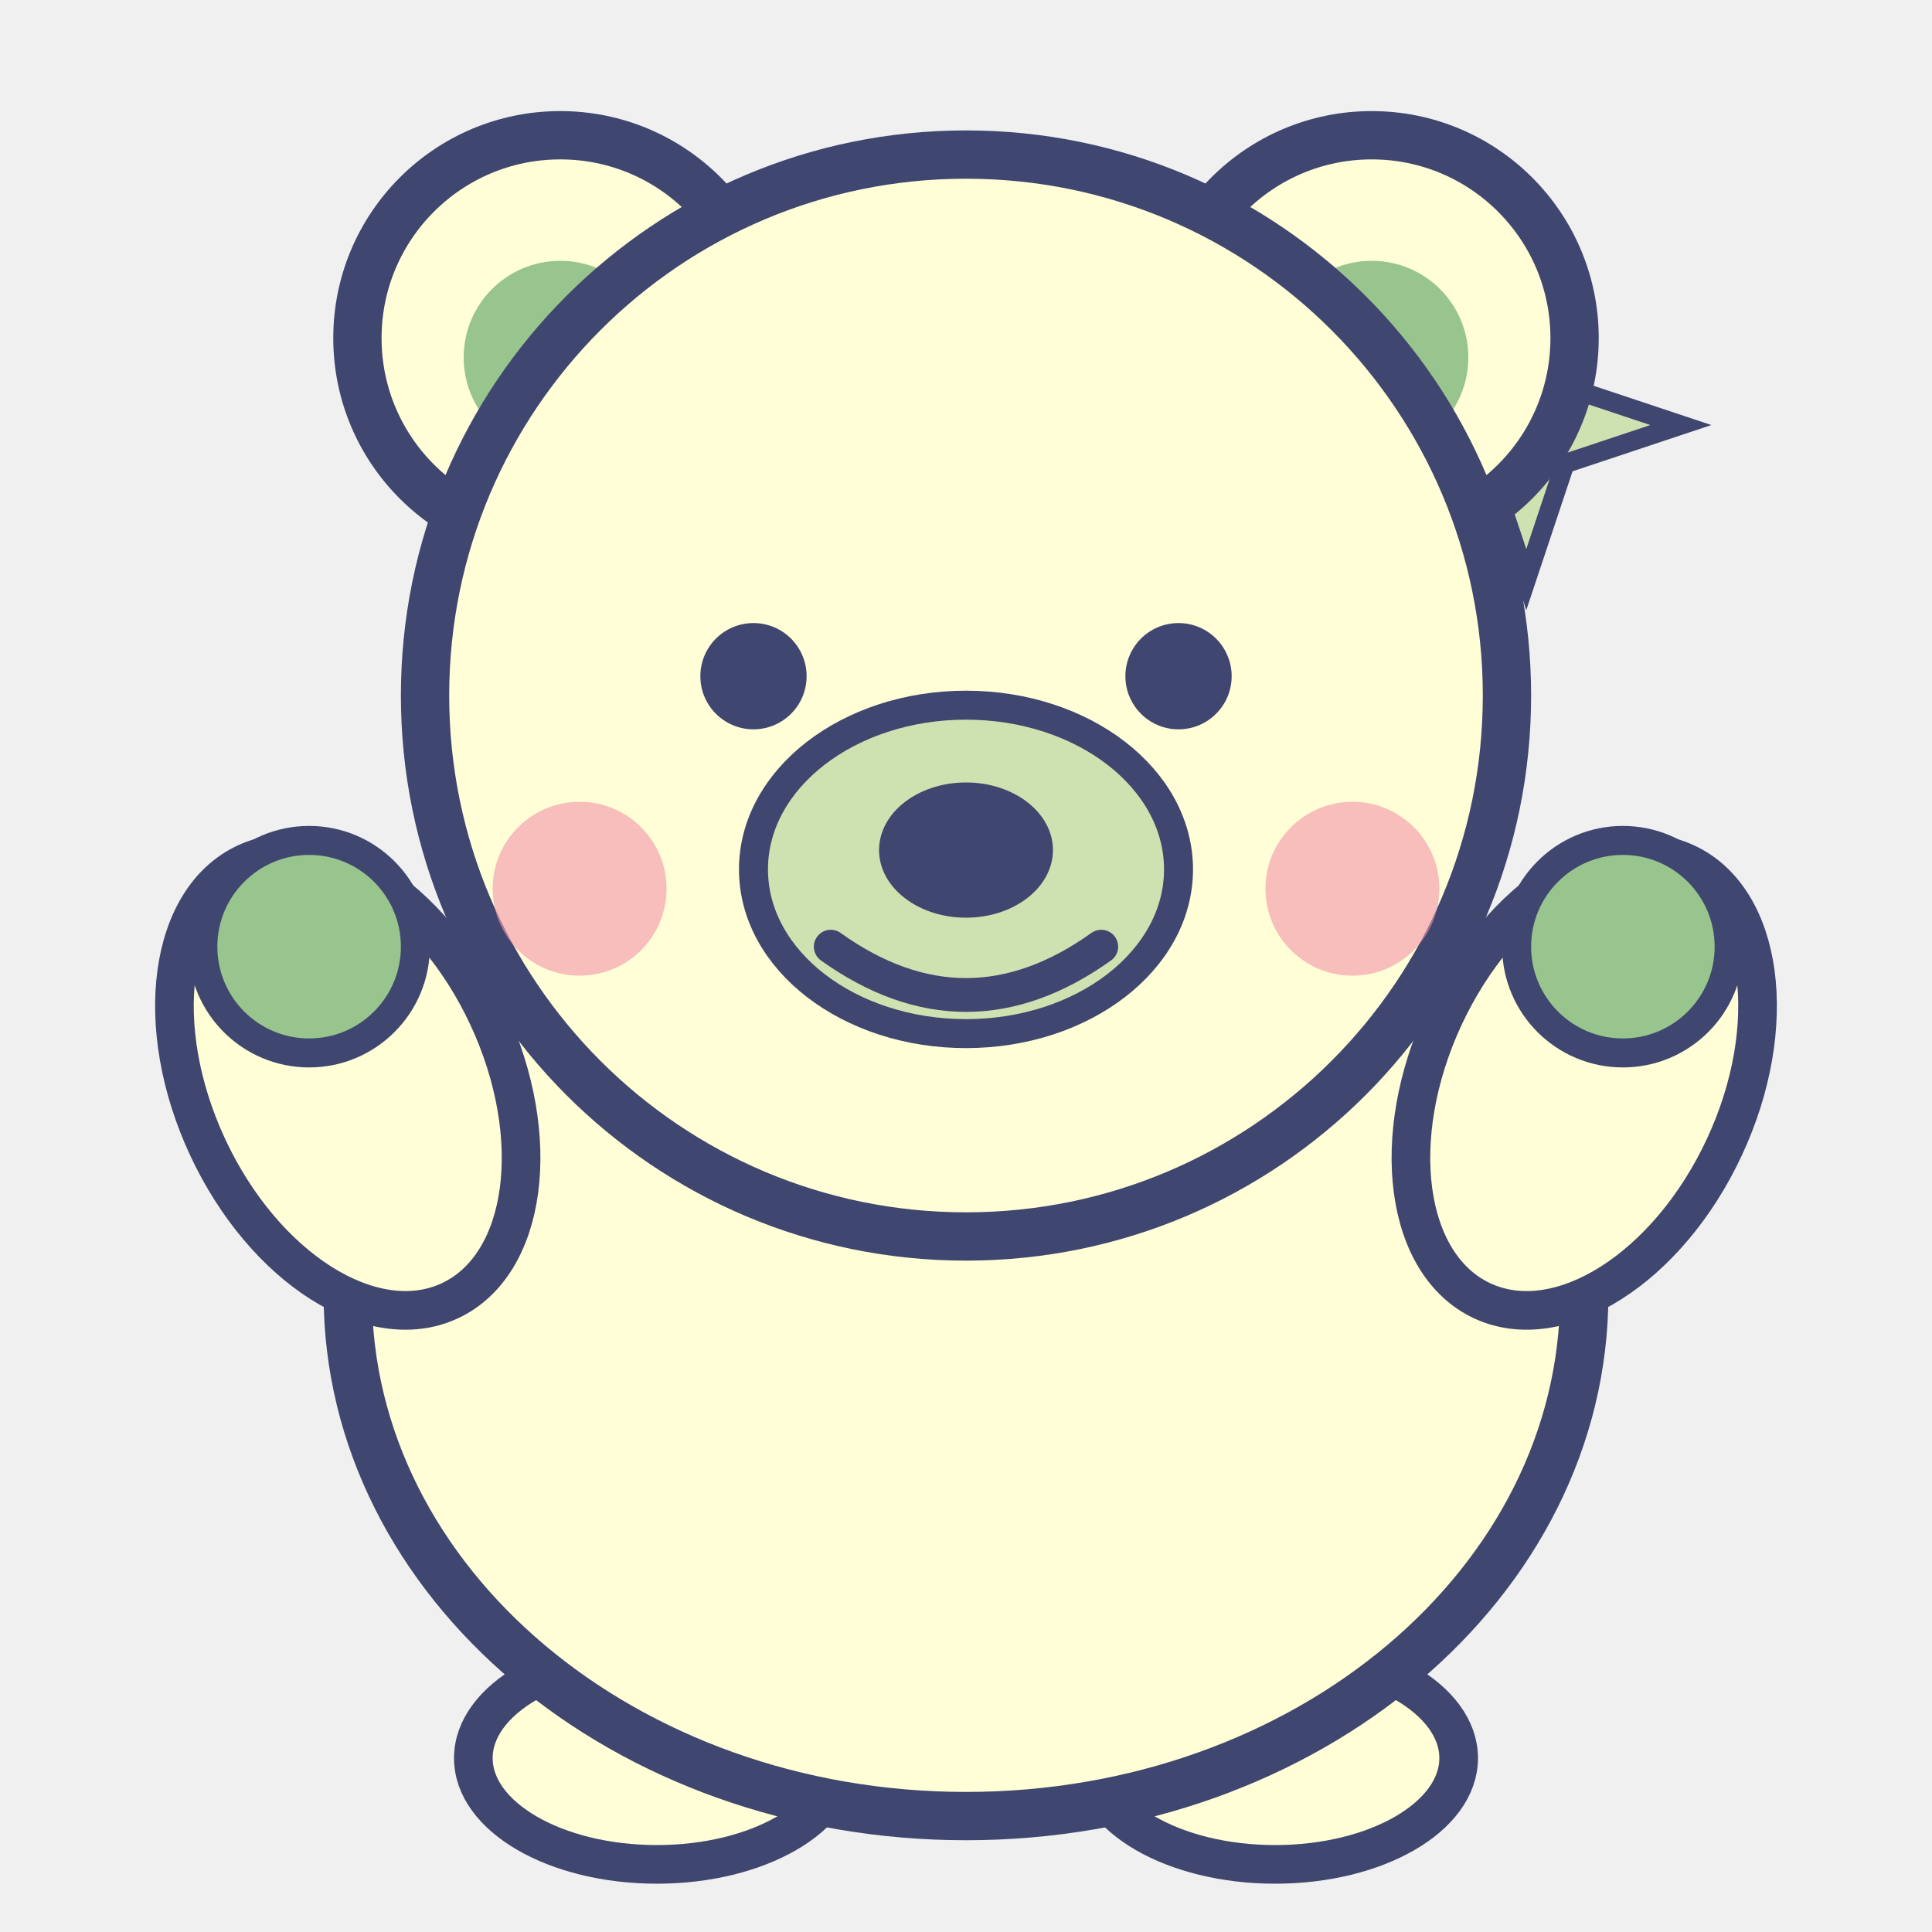
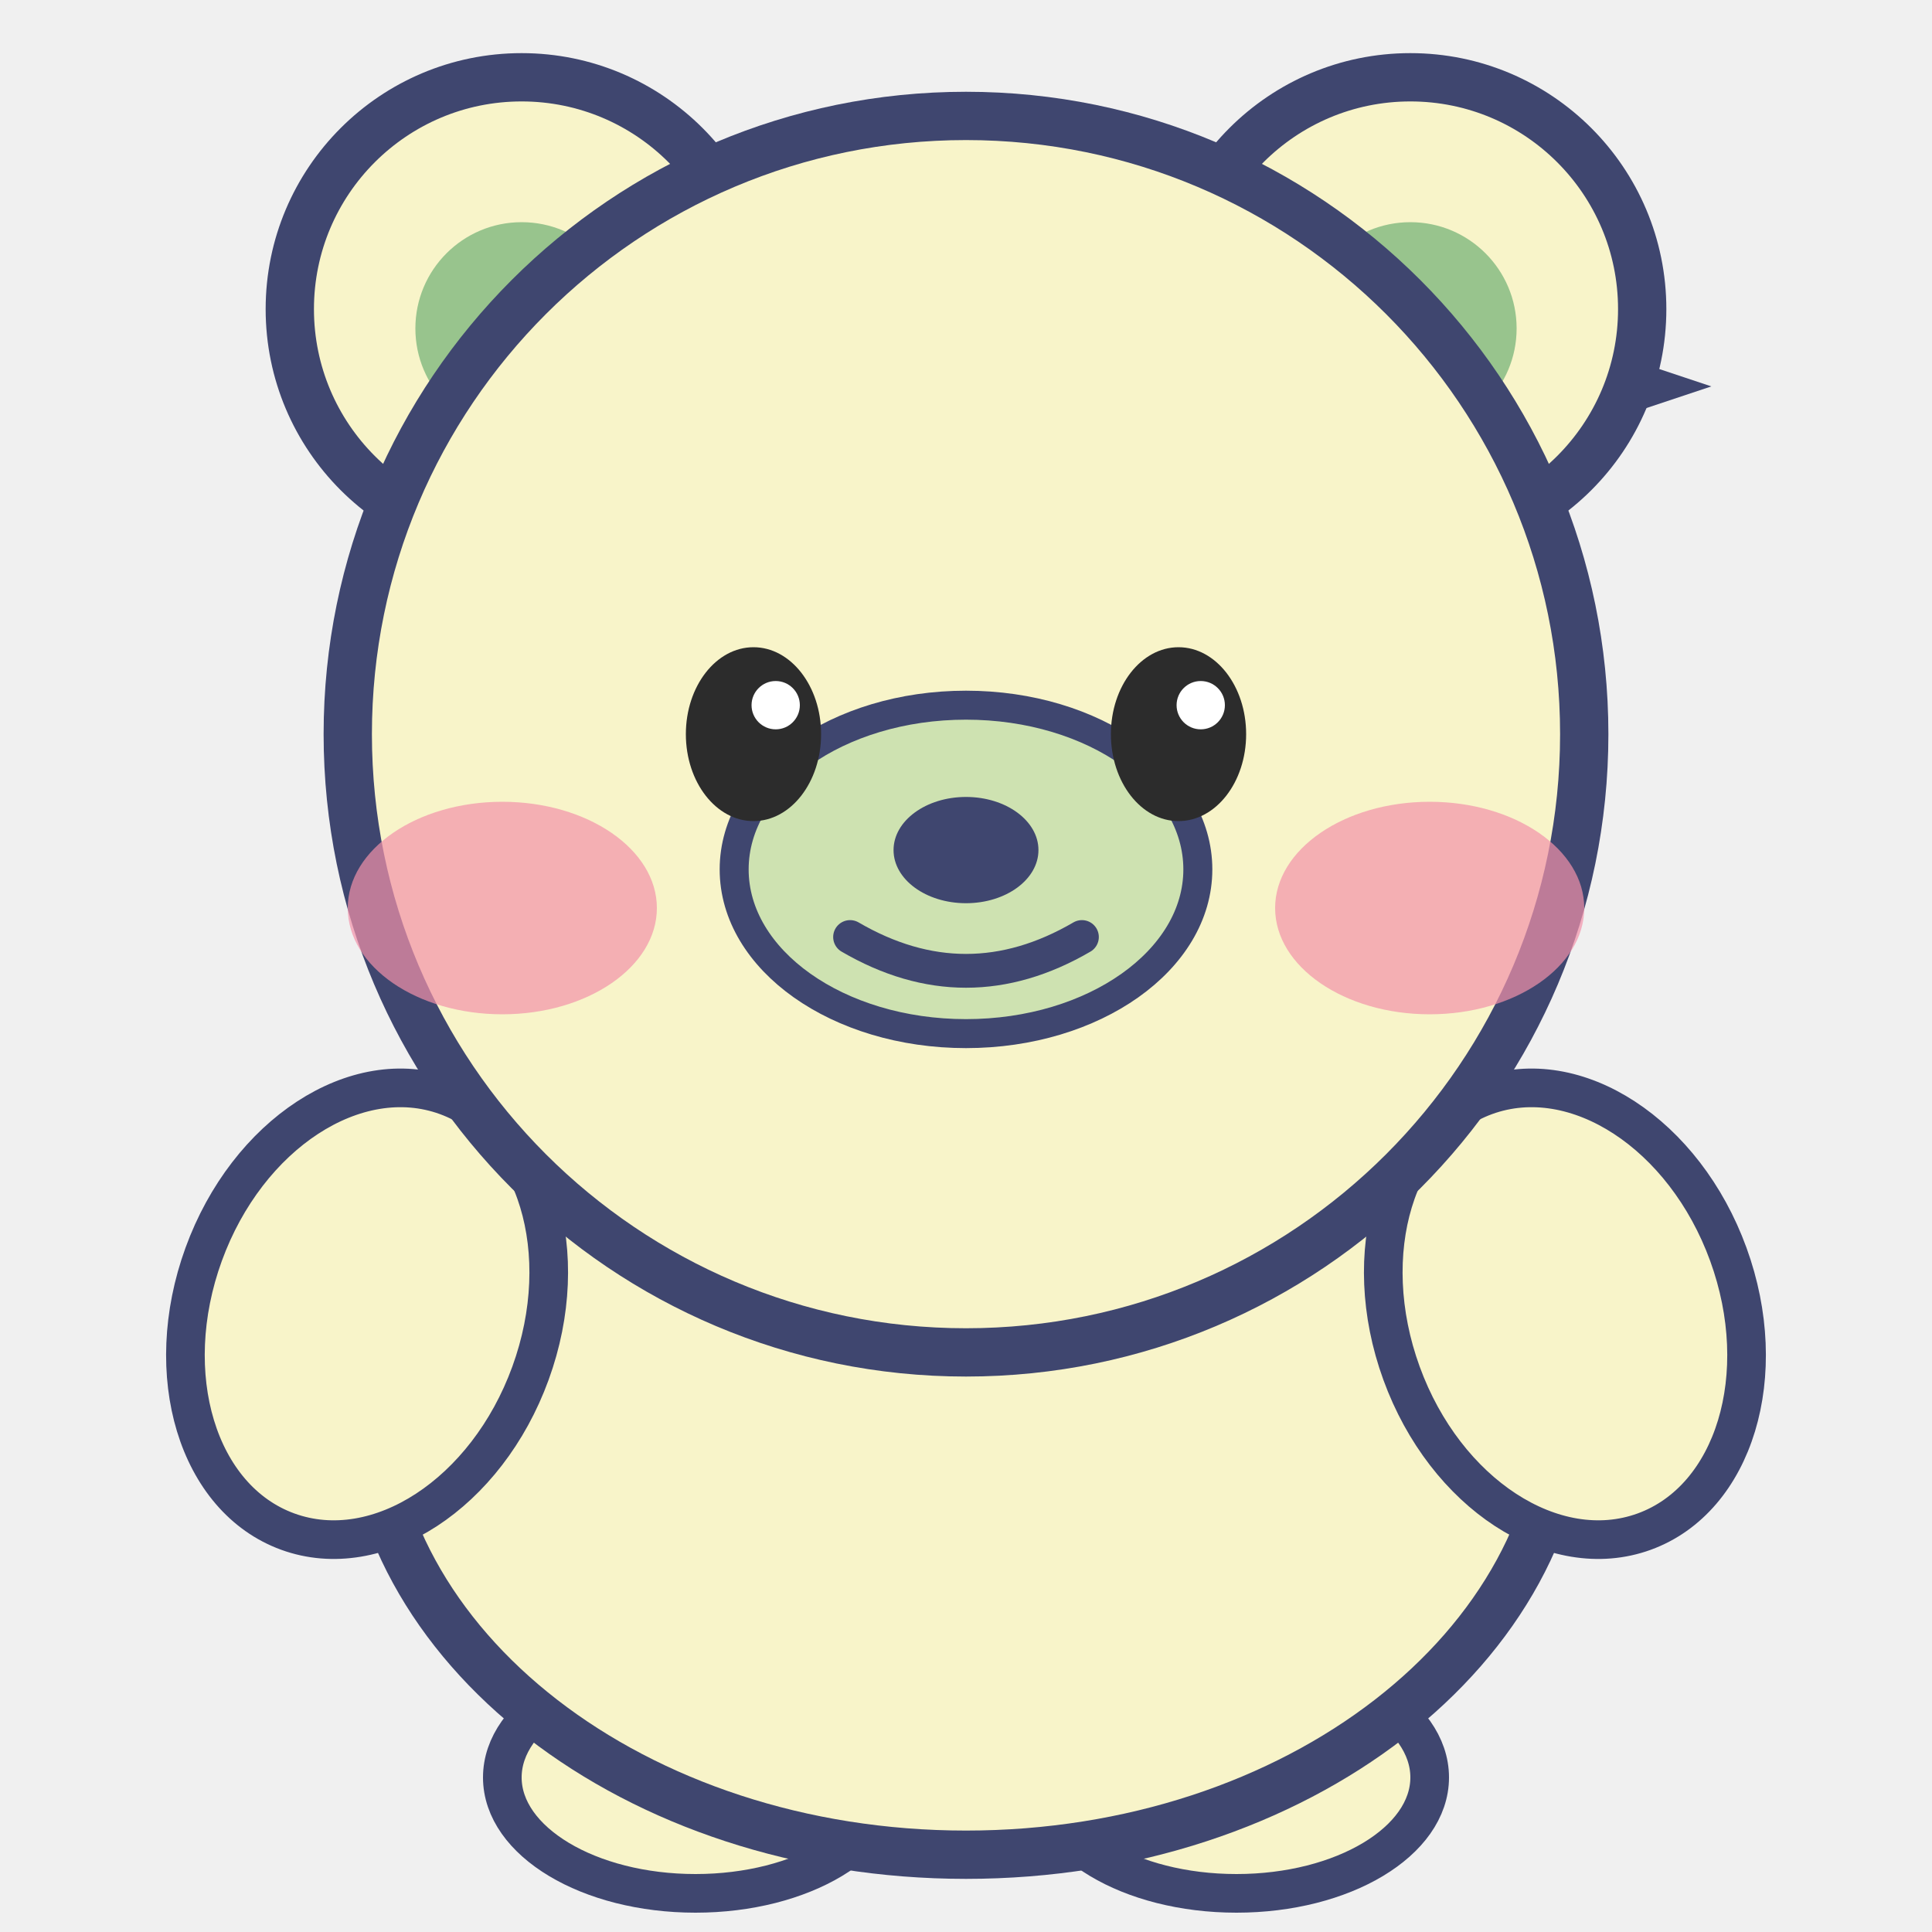
<svg xmlns="http://www.w3.org/2000/svg" viewBox="0 0 200 200">
-   <path d="M158 28 L162 40 L174 44 L162 48 L158 60 L154 48 L142 44 L154 40 Z" fill="#CEE2B1" stroke="#3F466F" stroke-width="2" />
-   <ellipse cx="68" cy="182" rx="19" ry="11" fill="#FFFED6" stroke="#3F466F" stroke-width="4" />
-   <ellipse cx="132" cy="182" rx="19" ry="11" fill="#FFFED6" stroke="#3F466F" stroke-width="4" />
-   <ellipse cx="100" cy="134" rx="64" ry="54" fill="#FFFED6" stroke="#3F466F" stroke-width="5" />
-   <ellipse cx="36" cy="112" rx="16" ry="25" fill="#FFFED6" stroke="#3F466F" stroke-width="4" transform="rotate(-25 36 112)" />
-   <circle cx="32" cy="98" r="11" fill="#98C48D" stroke="#3F466F" stroke-width="3" />
-   <ellipse cx="164" cy="112" rx="16" ry="25" fill="#FFFED6" stroke="#3F466F" stroke-width="4" transform="rotate(25 164 112)" />
-   <circle cx="168" cy="98" r="11" fill="#98C48D" stroke="#3F466F" stroke-width="3" />
-   <circle cx="58" cy="35" r="21" fill="#FFFED6" stroke="#3F466F" stroke-width="5" />
-   <circle cx="142" cy="35" r="21" fill="#FFFED6" stroke="#3F466F" stroke-width="5" />
-   <circle cx="58" cy="37" r="10" fill="#98C48D" />
-   <circle cx="142" cy="37" r="10" fill="#98C48D" />
-   <circle cx="100" cy="72" r="56" fill="#FFFED6" stroke="#3F466F" stroke-width="5" />
-   <ellipse cx="100" cy="90" rx="22" ry="17" fill="#CEE2B1" stroke="#3F466F" stroke-width="3" />
-   <circle cx="78" cy="70" r="5.5" fill="#3F466F" />
-   <circle cx="122" cy="70" r="5.5" fill="#3F466F" />
-   <ellipse cx="100" cy="88" rx="9" ry="7" fill="#3F466F" />
-   <path d="M86 98 Q100 108 114 98" stroke="#3F466F" stroke-width="3.5" fill="none" stroke-linecap="round" />
-   <circle cx="60" cy="92" r="9" fill="#F292AA" opacity="0.6" />
-   <circle cx="140" cy="92" r="9" fill="#F292AA" opacity="0.6" />
+   <path d="M158 24 L162 36 L174 40 L162 44 L158 56 L154 44 L142 40 L154 36 Z" fill="#CEE2B1" stroke="#3F466F" stroke-width="2" />
+   <ellipse cx="72" cy="184" rx="20" ry="12" fill="#F8F4C9" stroke="#3F466F" stroke-width="4" />
+   <ellipse cx="128" cy="184" rx="20" ry="12" fill="#F8F4C9" stroke="#3F466F" stroke-width="4" />
+   <ellipse cx="100" cy="144" rx="62" ry="48" fill="#F8F4C9" stroke="#3F466F" stroke-width="5" />
+   <ellipse cx="38" cy="136" rx="18" ry="24" fill="#F8F4C9" stroke="#3F466F" stroke-width="4" transform="rotate(20 38 136)" />
+   <ellipse cx="162" cy="136" rx="18" ry="24" fill="#F8F4C9" stroke="#3F466F" stroke-width="4" transform="rotate(-20 162 136)" />
+   <circle cx="54" cy="32" r="24" fill="#F8F4C9" stroke="#3F466F" stroke-width="5" />
+   <circle cx="146" cy="32" r="24" fill="#F8F4C9" stroke="#3F466F" stroke-width="5" />
+   <circle cx="54" cy="34" r="11" fill="#98C48D" />
+   <circle cx="146" cy="34" r="11" fill="#98C48D" />
+   <circle cx="100" cy="76" r="64" fill="#F8F4C9" stroke="#3F466F" stroke-width="5" />
+   <ellipse cx="100" cy="90" rx="24" ry="17" fill="#CEE2B1" stroke="#3F466F" stroke-width="3" />
+   <ellipse cx="52" cy="94" rx="16" ry="11" fill="#F292AA" opacity="0.7" />
+   <ellipse cx="148" cy="94" rx="16" ry="11" fill="#F292AA" opacity="0.7" />
+   <ellipse cx="78" cy="76" rx="7" ry="9" fill="#2C2C2C" />
+   <ellipse cx="122" cy="76" rx="7" ry="9" fill="#2C2C2C" />
+   <circle cx="80.3" cy="73" r="2.5" fill="#FFFFFF" />
+   <circle cx="124.3" cy="73" r="2.5" fill="#FFFFFF" />
+   <ellipse cx="100" cy="88" rx="7.5" ry="5.5" fill="#3F466F" />
+   <path d="M88 97 Q100 104 112 97" stroke="#3F466F" stroke-width="3.5" fill="none" stroke-linecap="round" />
</svg>
